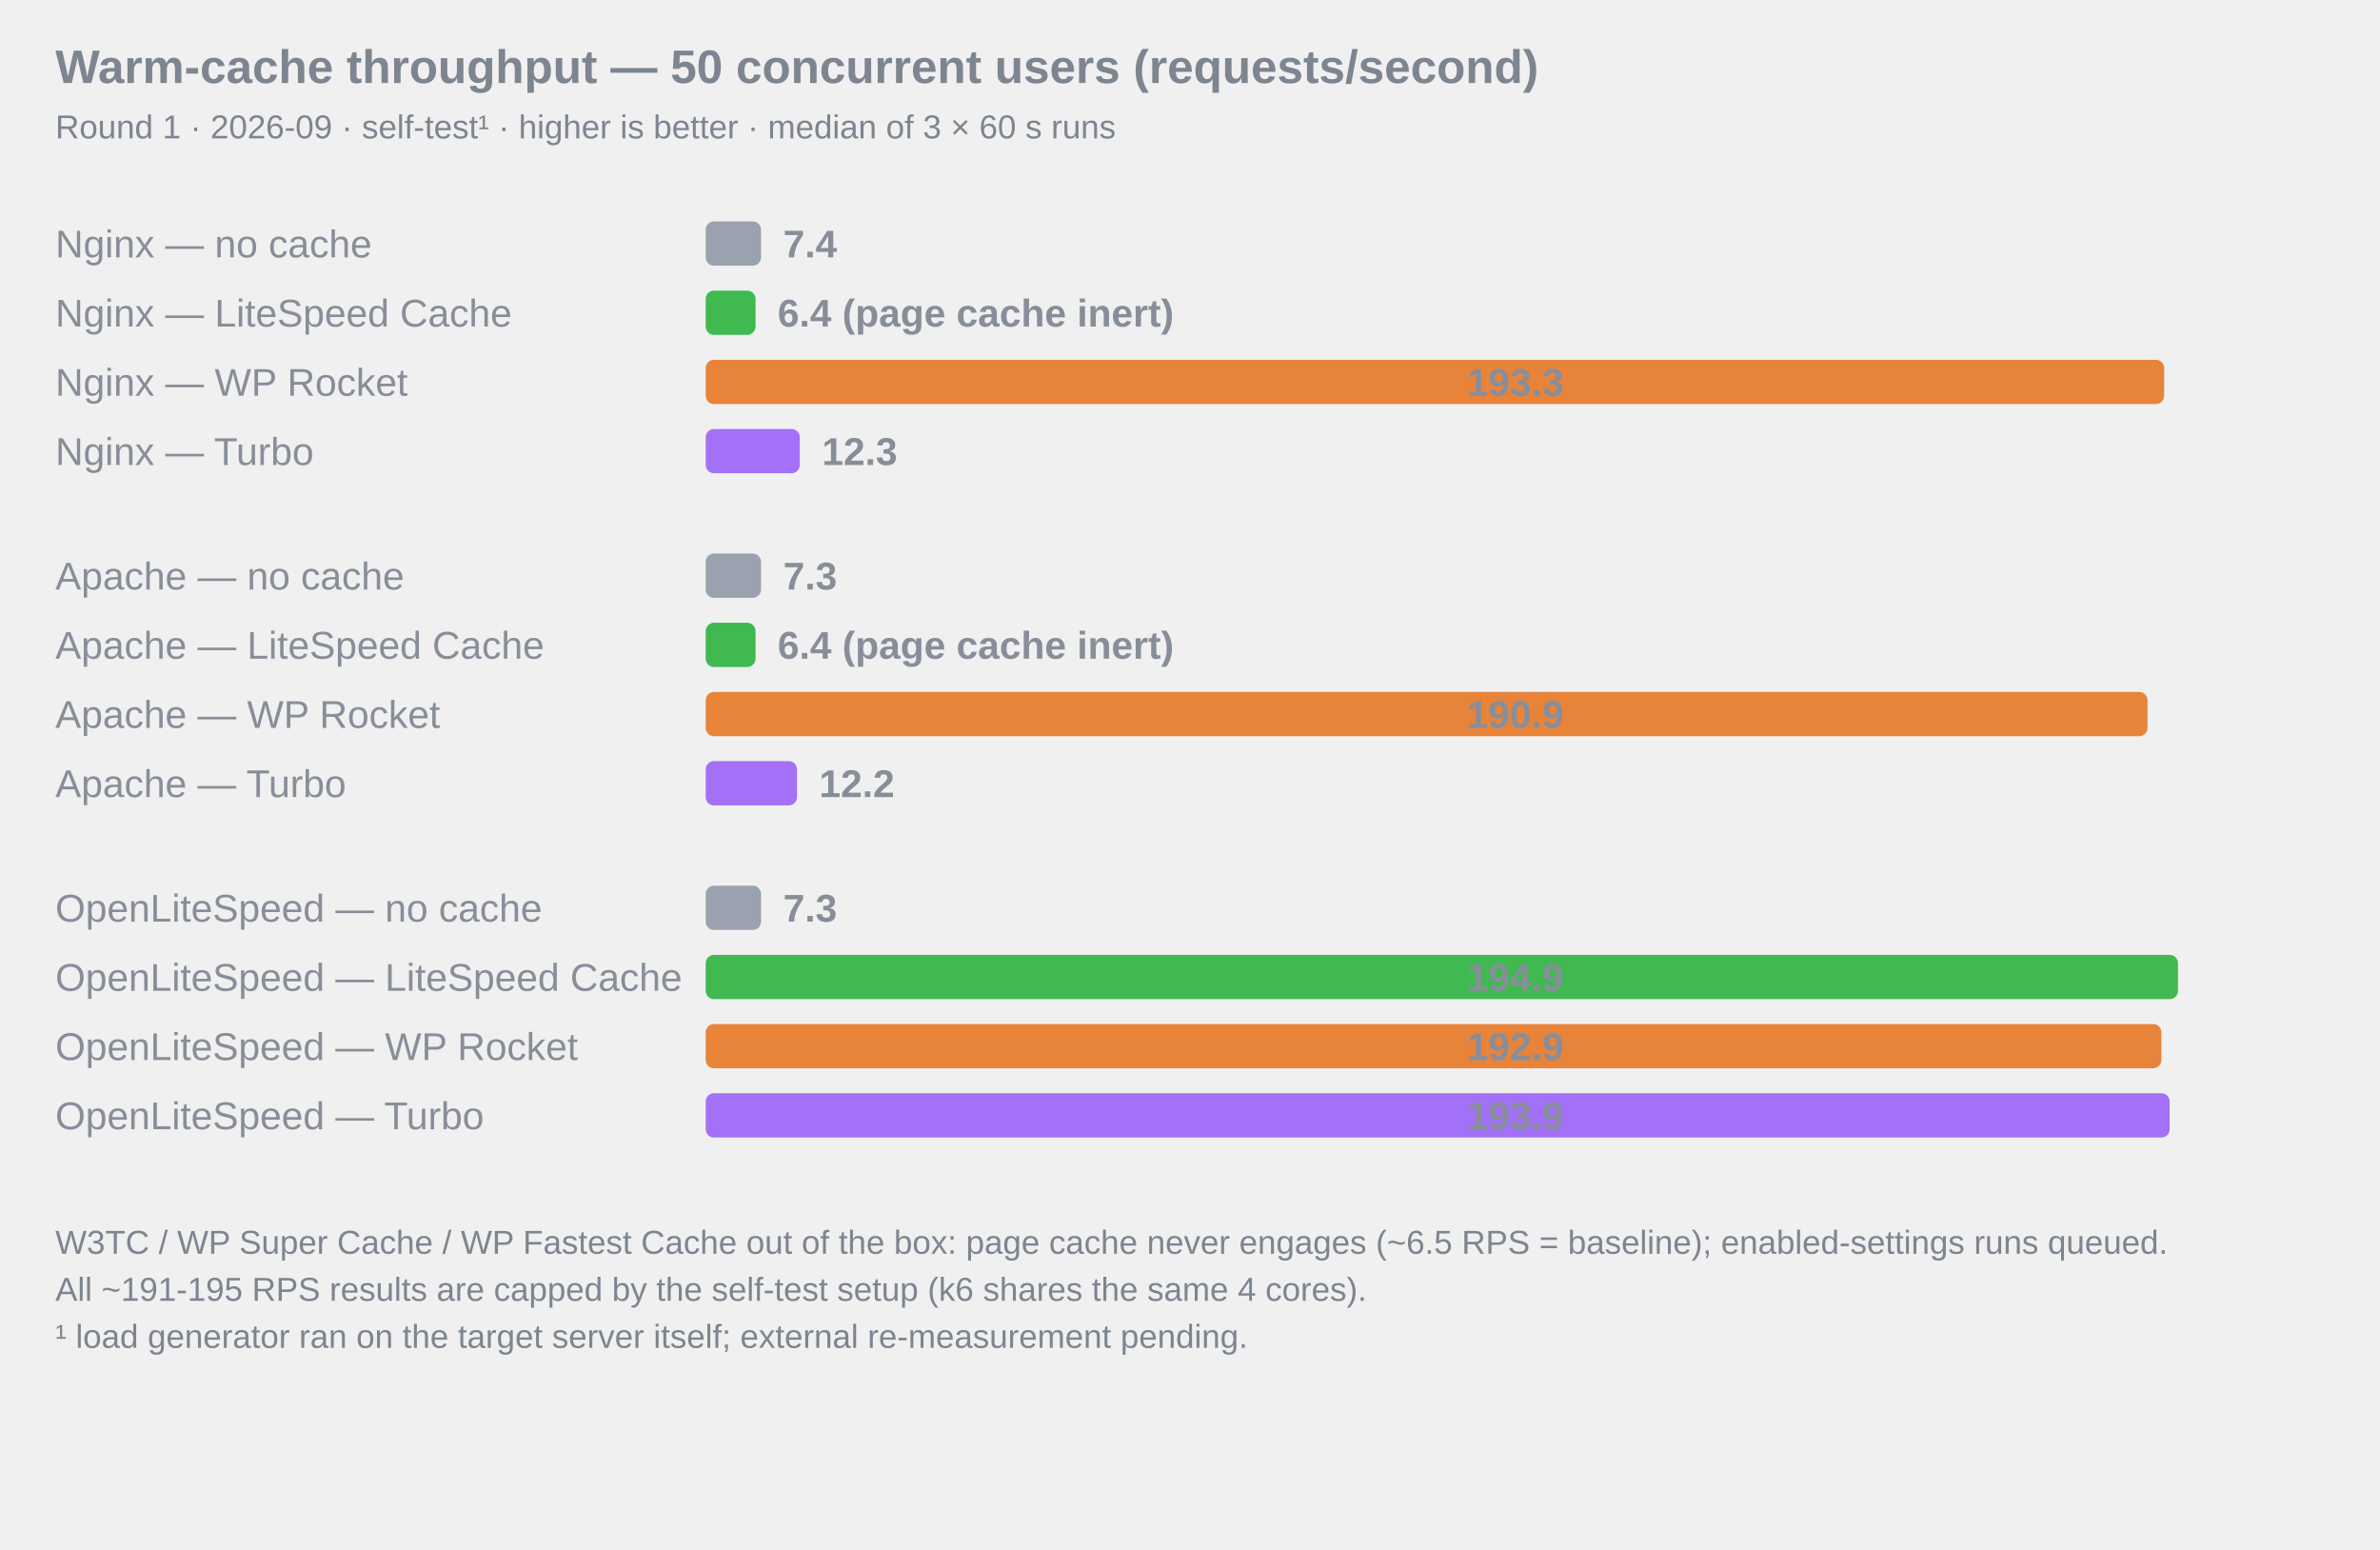
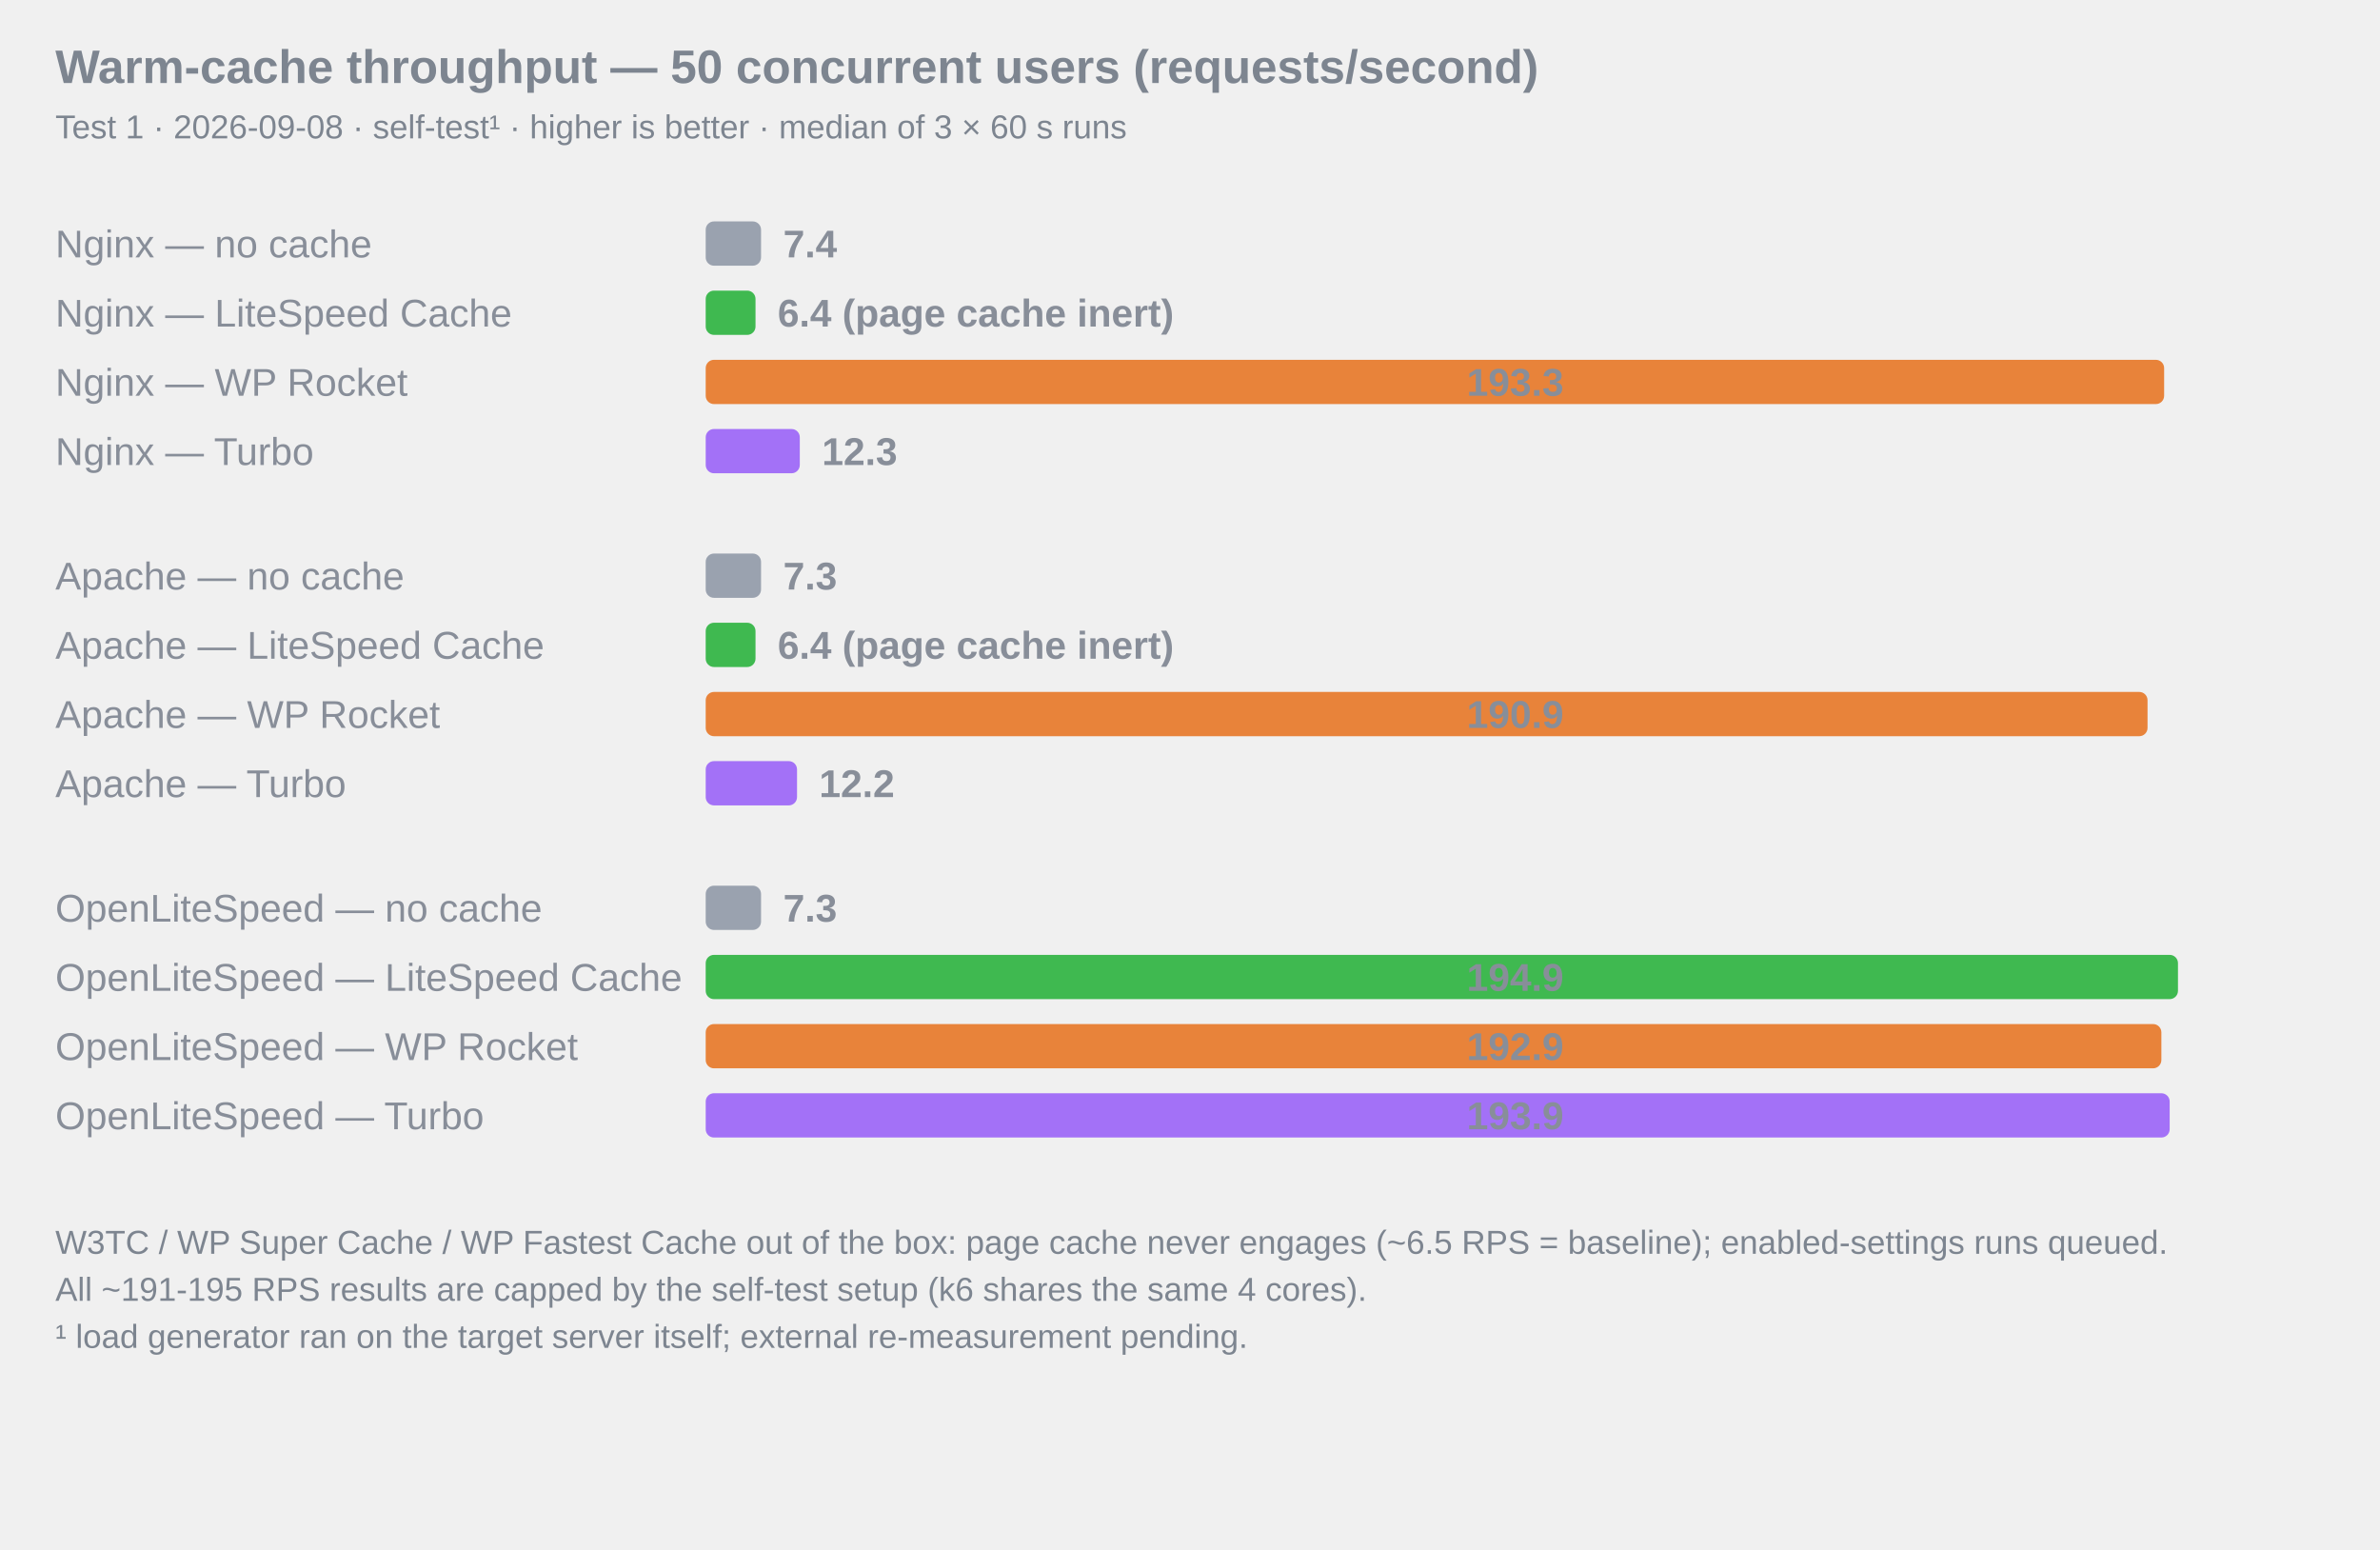
<svg xmlns="http://www.w3.org/2000/svg" viewBox="0 0 860 560" font-family="Segoe UI, Tahoma, Arial, sans-serif">
  <style>
    .lbl { font-size: 14px; fill: #888e99; }
    .val { font-size: 14px; font-weight: 600; fill: #888e99; }
    .hdr { font-size: 17px; font-weight: 700; fill: #7d8590; }
    .sub { font-size: 12px; fill: #7d8590; }
    .base { fill: #9aa2af; }
    .lsc  { fill: #3fb950; }
    .rkt  { fill: #e8833a; }
    .trb  { fill: #a371f7; }
  </style>
  <text x="20" y="30" class="hdr">Warm-cache throughput — 50 concurrent users (requests/second)</text>
-   <text x="20" y="50" class="sub">Round 1 · 2026-09 · self-test¹ · higher is better · median of 3 × 60 s runs</text>
+   <text x="20" y="50" class="sub">Test 1 · 2026-09-08 · self-test¹ · higher is better · median of 3 × 60 s runs</text>
  <text x="20" y="93" class="lbl">Nginx — no cache</text>
  <rect x="255" y="80" width="20" height="16" rx="3" class="base" />
  <text x="283" y="93" class="val">7.4</text>
  <text x="20" y="118" class="lbl">Nginx — LiteSpeed Cache</text>
  <rect x="255" y="105" width="18" height="16" rx="3" class="lsc" />
  <text x="281" y="118" class="val">6.4 (page cache inert)</text>
  <text x="20" y="143" class="lbl">Nginx — WP Rocket</text>
  <rect x="255" y="130" width="527" height="16" rx="3" class="rkt" />
  <text x="530" y="143" class="val" fill="#fff">193.3</text>
  <text x="20" y="168" class="lbl">Nginx — Turbo</text>
  <rect x="255" y="155" width="34" height="16" rx="3" class="trb" />
  <text x="297" y="168" class="val">12.3</text>
  <text x="20" y="213" class="lbl">Apache — no cache</text>
  <rect x="255" y="200" width="20" height="16" rx="3" class="base" />
  <text x="283" y="213" class="val">7.3</text>
  <text x="20" y="238" class="lbl">Apache — LiteSpeed Cache</text>
  <rect x="255" y="225" width="18" height="16" rx="3" class="lsc" />
  <text x="281" y="238" class="val">6.4 (page cache inert)</text>
  <text x="20" y="263" class="lbl">Apache — WP Rocket</text>
  <rect x="255" y="250" width="521" height="16" rx="3" class="rkt" />
  <text x="530" y="263" class="val" fill="#fff">190.9</text>
  <text x="20" y="288" class="lbl">Apache — Turbo</text>
  <rect x="255" y="275" width="33" height="16" rx="3" class="trb" />
  <text x="296" y="288" class="val">12.2</text>
  <text x="20" y="333" class="lbl">OpenLiteSpeed — no cache</text>
  <rect x="255" y="320" width="20" height="16" rx="3" class="base" />
  <text x="283" y="333" class="val">7.3</text>
  <text x="20" y="358" class="lbl">OpenLiteSpeed — LiteSpeed Cache</text>
  <rect x="255" y="345" width="532" height="16" rx="3" class="lsc" />
  <text x="530" y="358" class="val" fill="#fff">194.9</text>
  <text x="20" y="383" class="lbl">OpenLiteSpeed — WP Rocket</text>
  <rect x="255" y="370" width="526" height="16" rx="3" class="rkt" />
  <text x="530" y="383" class="val" fill="#fff">192.9</text>
  <text x="20" y="408" class="lbl">OpenLiteSpeed — Turbo</text>
  <rect x="255" y="395" width="529" height="16" rx="3" class="trb" />
  <text x="530" y="408" class="val" fill="#fff">193.9</text>
  <text x="20" y="453" class="sub">W3TC / WP Super Cache / WP Fastest Cache out of the box: page cache never engages (~6.5 RPS = baseline); enabled-settings runs queued.</text>
  <text x="20" y="470" class="sub">All ~191-195 RPS results are capped by the self-test setup (k6 shares the same 4 cores).</text>
  <text x="20" y="487" class="sub">¹ load generator ran on the target server itself; external re-measurement pending.</text>
</svg>
